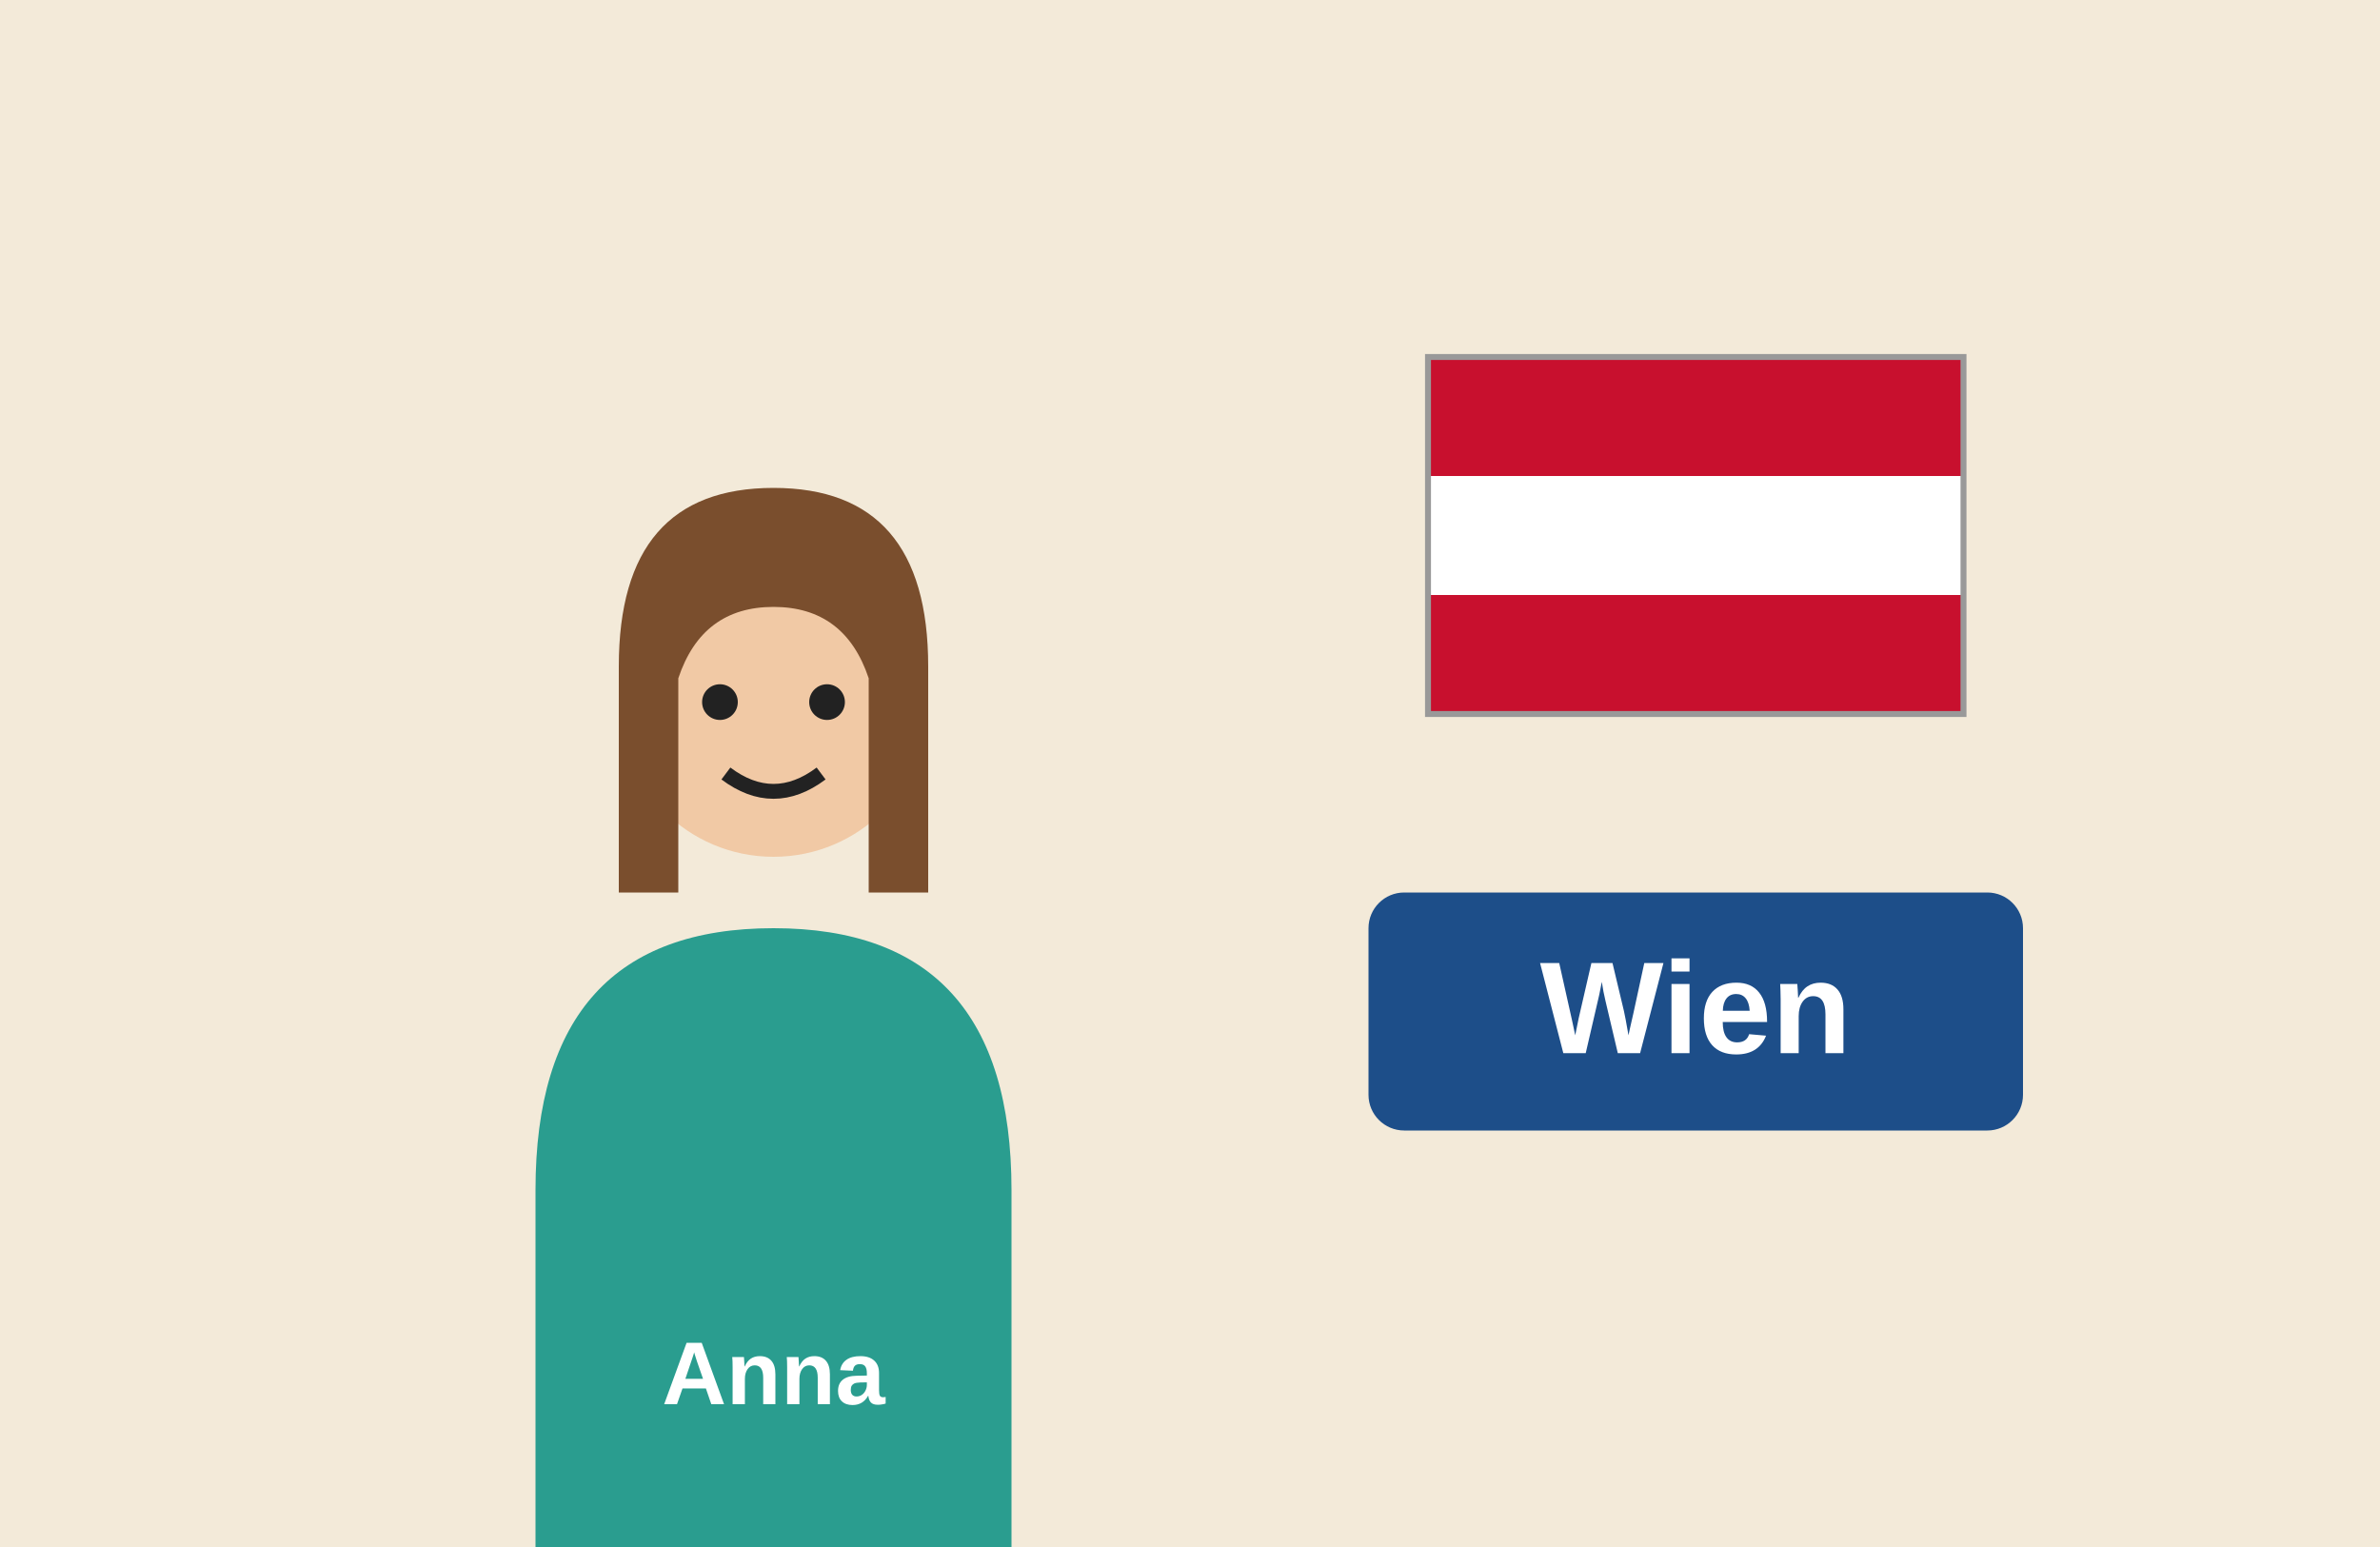
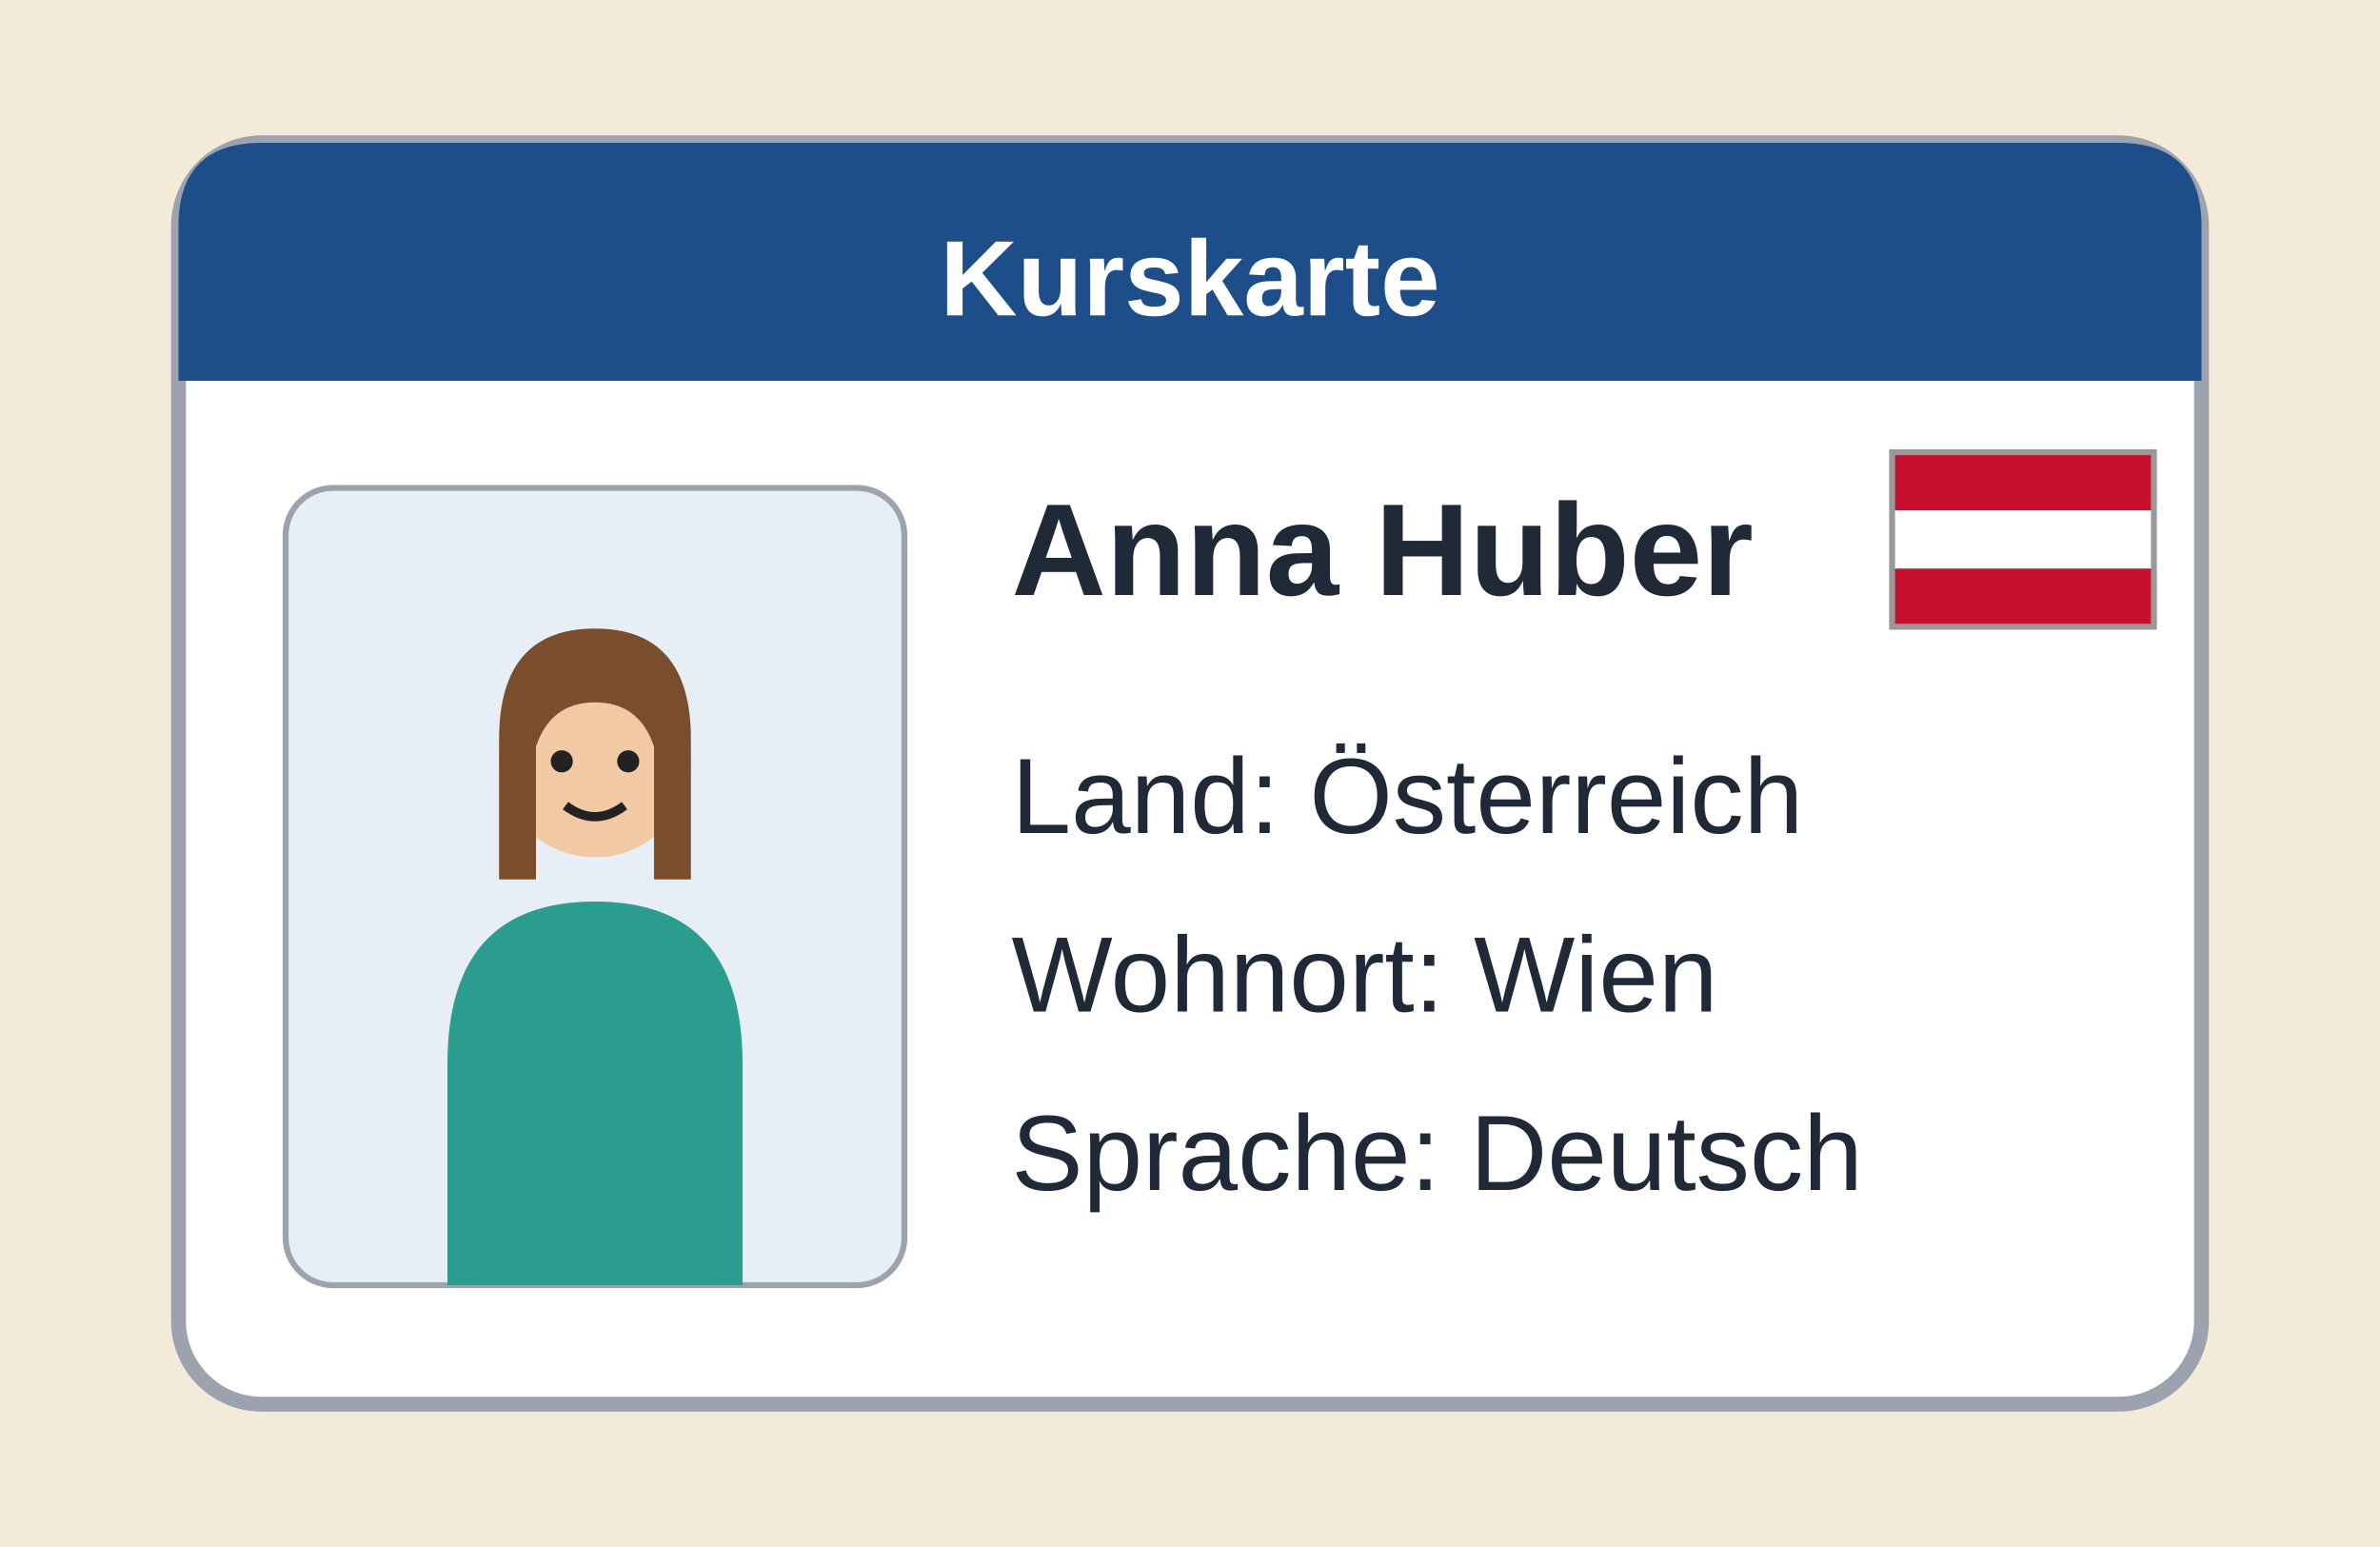
<svg xmlns="http://www.w3.org/2000/svg" viewBox="0 0 400 260" role="img" font-family="Arial, sans-serif">
  <rect width="400" height="260" fill="#f3ead9" />
-   <path d="M90 260v-60q0-44 40-44t40 44v60z" fill="#2a9d8f" />
-   <circle cx="130" cy="118" r="26" fill="#f1c9a5" />
-   <path d="M104 150v-38q0-30 26-30t26 30v38h-10v-36q-4-12-16-12t-16 12v36z" fill="#7a4e2d" />
-   <circle cx="121" cy="118" r="3" fill="#222" />
-   <circle cx="139" cy="118" r="3" fill="#222" />
-   <path d="M122 130q8 6 16 0" stroke="#222" stroke-width="2.5" fill="none" />
-   <text x="130" y="236" font-size="15" fill="#fff" text-anchor="middle" font-weight="bold">Anna</text>
+   <rect x="30" y="24" width="340" height="212" rx="14" fill="#fff" stroke="#9ca3af" stroke-width="2.5" />
+   <path d="M30 38q0-14 14-14h312q14 0 14 14v26H30z" fill="#1d4e89" />
+   <text x="200" y="53" font-size="18" fill="#fff" text-anchor="middle" font-weight="bold">Kurskarte</text>
+   <rect x="48" y="82" width="104" height="134" rx="8" fill="#e8eef5" stroke="#9ca3af" />
+   <g transform="translate(62.8 54.8) scale(0.62)">
+     <path d="M20 260v-60q0-44 40-44t40 44v60z" fill="#2a9d8f" />
+     <circle cx="60" cy="118" r="26" fill="#f1c9a5" />
+     <path d="M34 150v-38q0-30 26-30t26 30v38h-10v-36q-4-12-16-12t-16 12v36z" fill="#7a4e2d" />
+     <circle cx="51" cy="118" r="3" fill="#222" />
+     <circle cx="69" cy="118" r="3" fill="#222" />
+     <path d="M52 130q8 6 16 0" stroke="#222" stroke-width="2.5" fill="none" />
+   </g>
+   <text x="170" y="100" font-size="22" fill="#1f2937" text-anchor="start" font-weight="bold">Anna Huber</text>
  <g>
-     <rect x="240" y="60" width="90" height="60.0" fill="#c8102e" />
-     <rect x="240" y="80.0" width="90" height="20.0" fill="#fff" />
-     <rect x="240" y="60" width="90" height="60.0" fill="none" stroke="#999" />
+     <rect x="318" y="76" width="44" height="29.333" fill="#c8102e" />
+     <rect x="318" y="85.778" width="44" height="9.778" fill="#fff" />
+     <rect x="318" y="76" width="44" height="29.333" fill="none" stroke="#999" />
  </g>
-   <rect x="230" y="150" width="110" height="40" rx="6" fill="#1d4e89" />
-   <text x="285" y="177" font-size="22" fill="#fff" text-anchor="middle" font-weight="bold">Wien</text>
+   <text x="170" y="140" font-size="18" fill="#1f2937" text-anchor="start">Land: Österreich</text>
+   <text x="170" y="170" font-size="18" fill="#1f2937" text-anchor="start">Wohnort: Wien</text>
+   <text x="170" y="200" font-size="18" fill="#1f2937" text-anchor="start">Sprache: Deutsch</text>
</svg>
